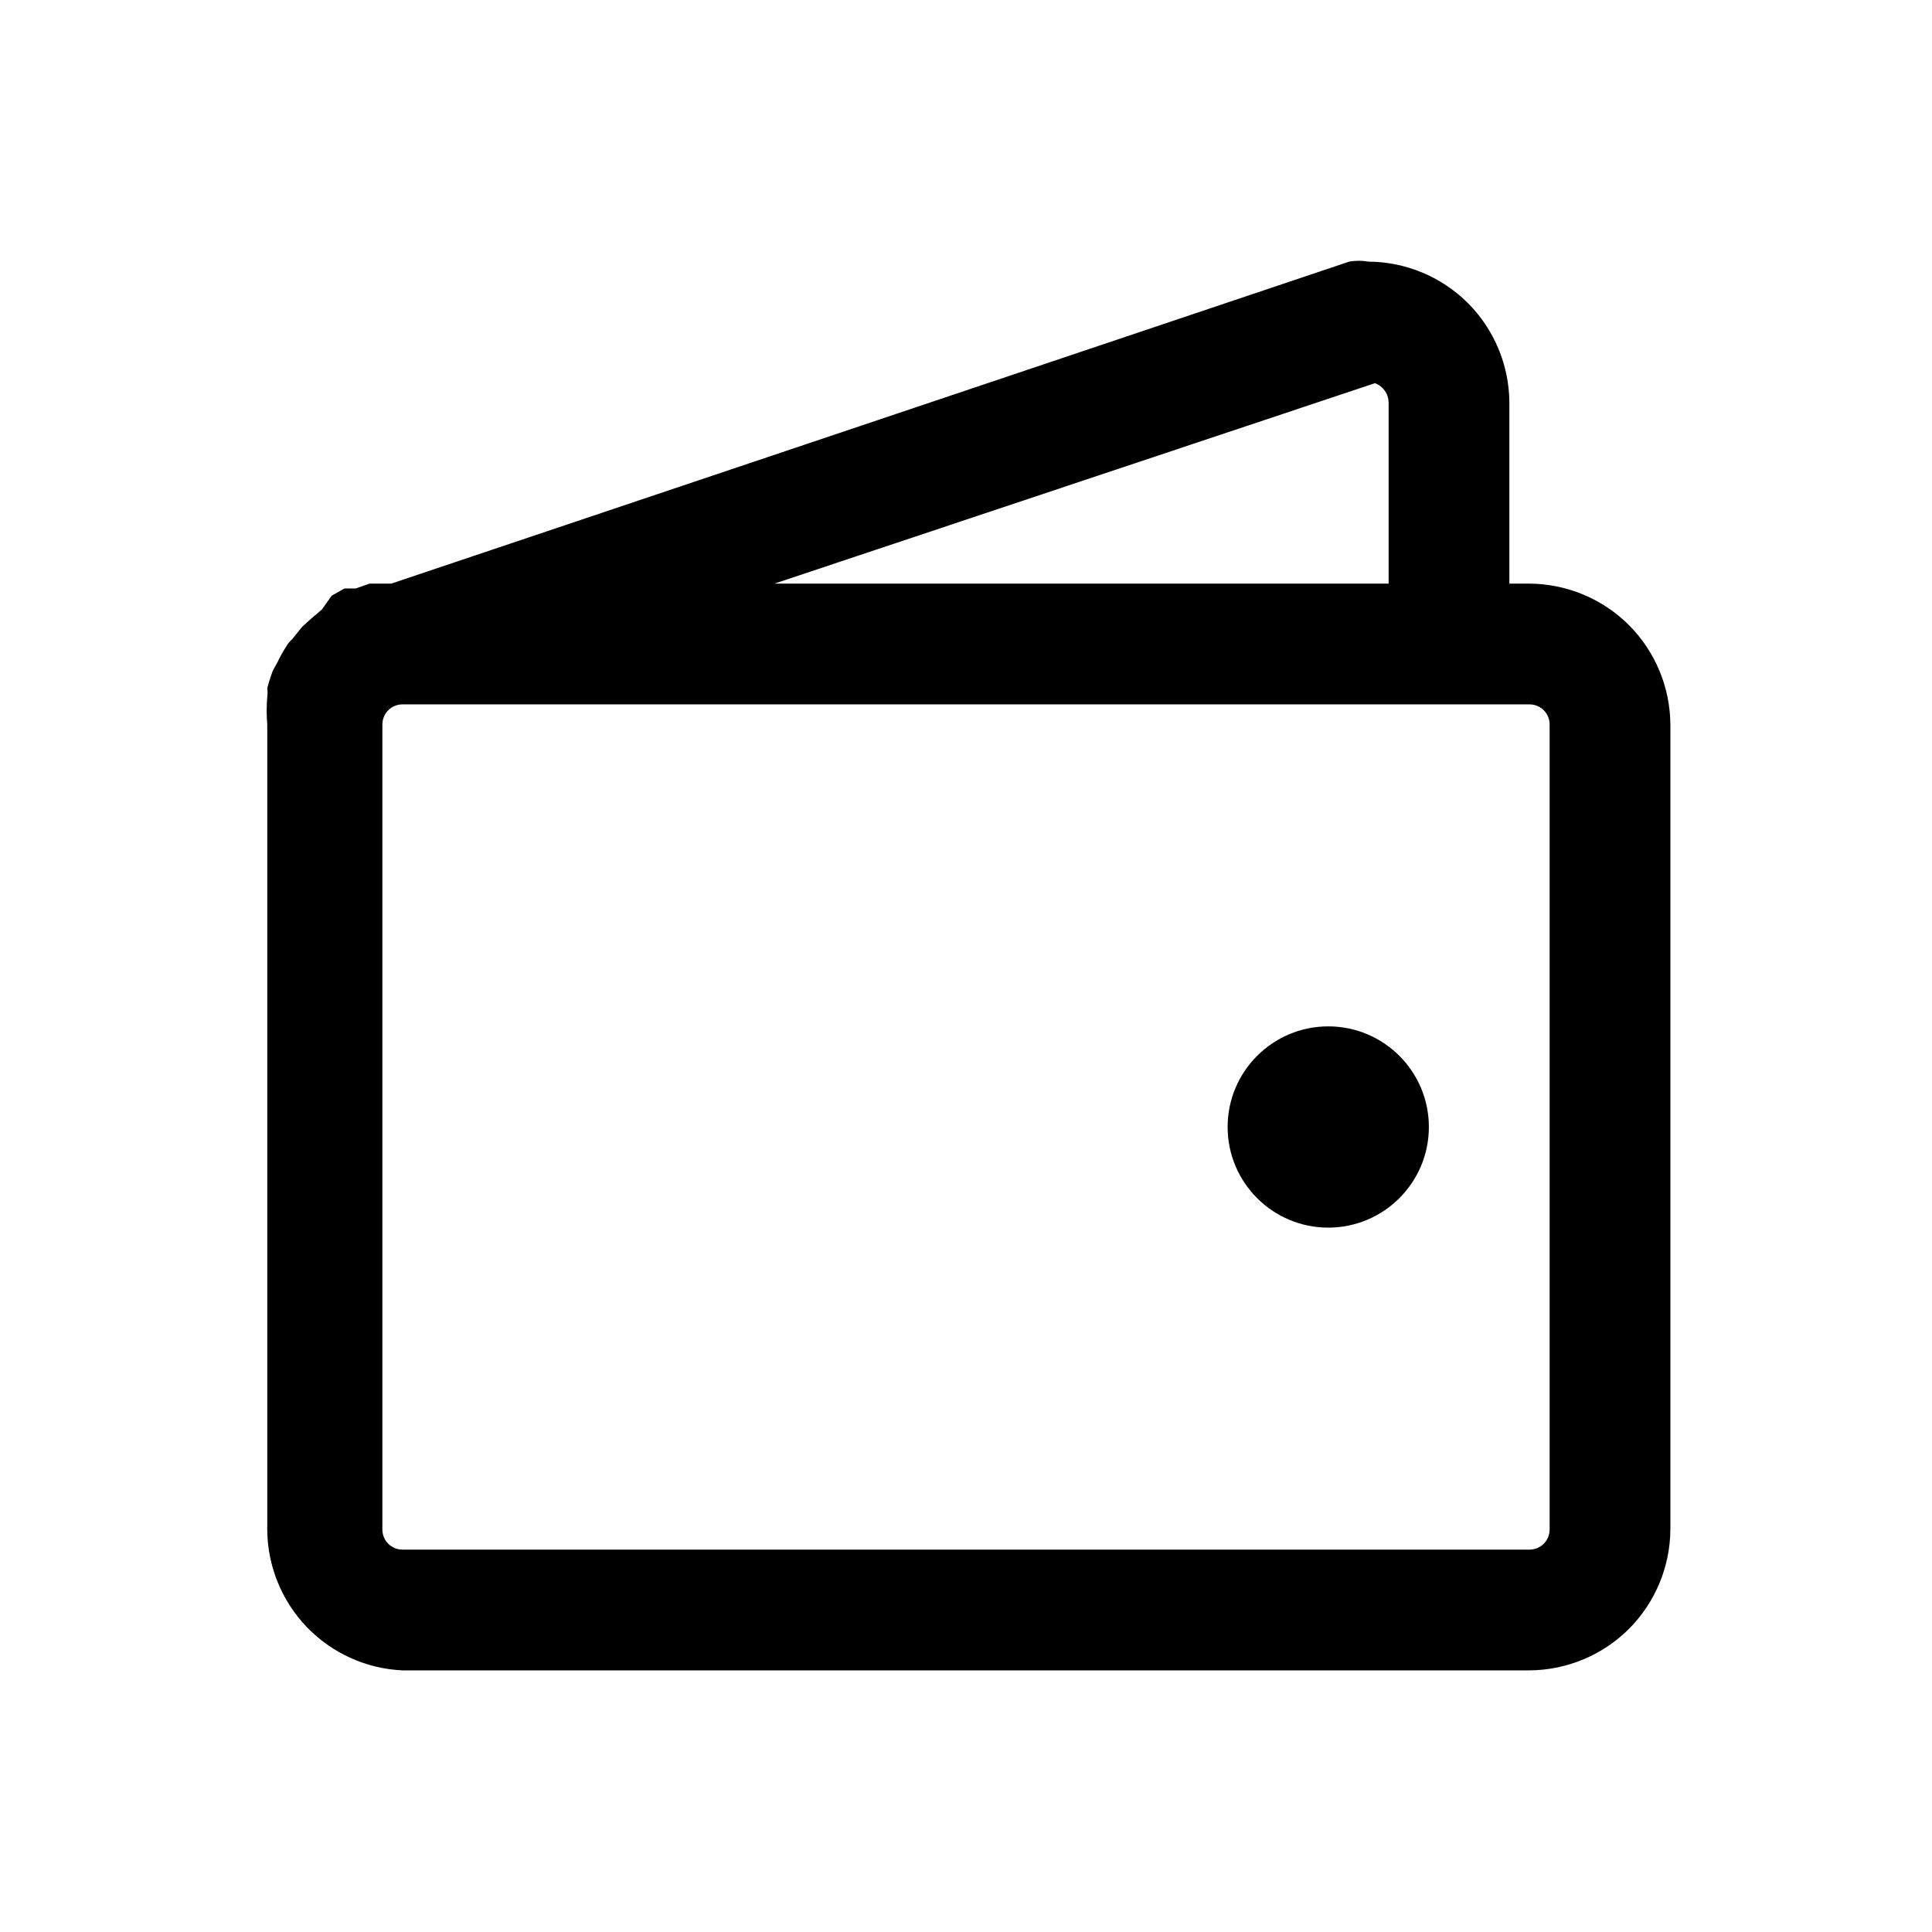
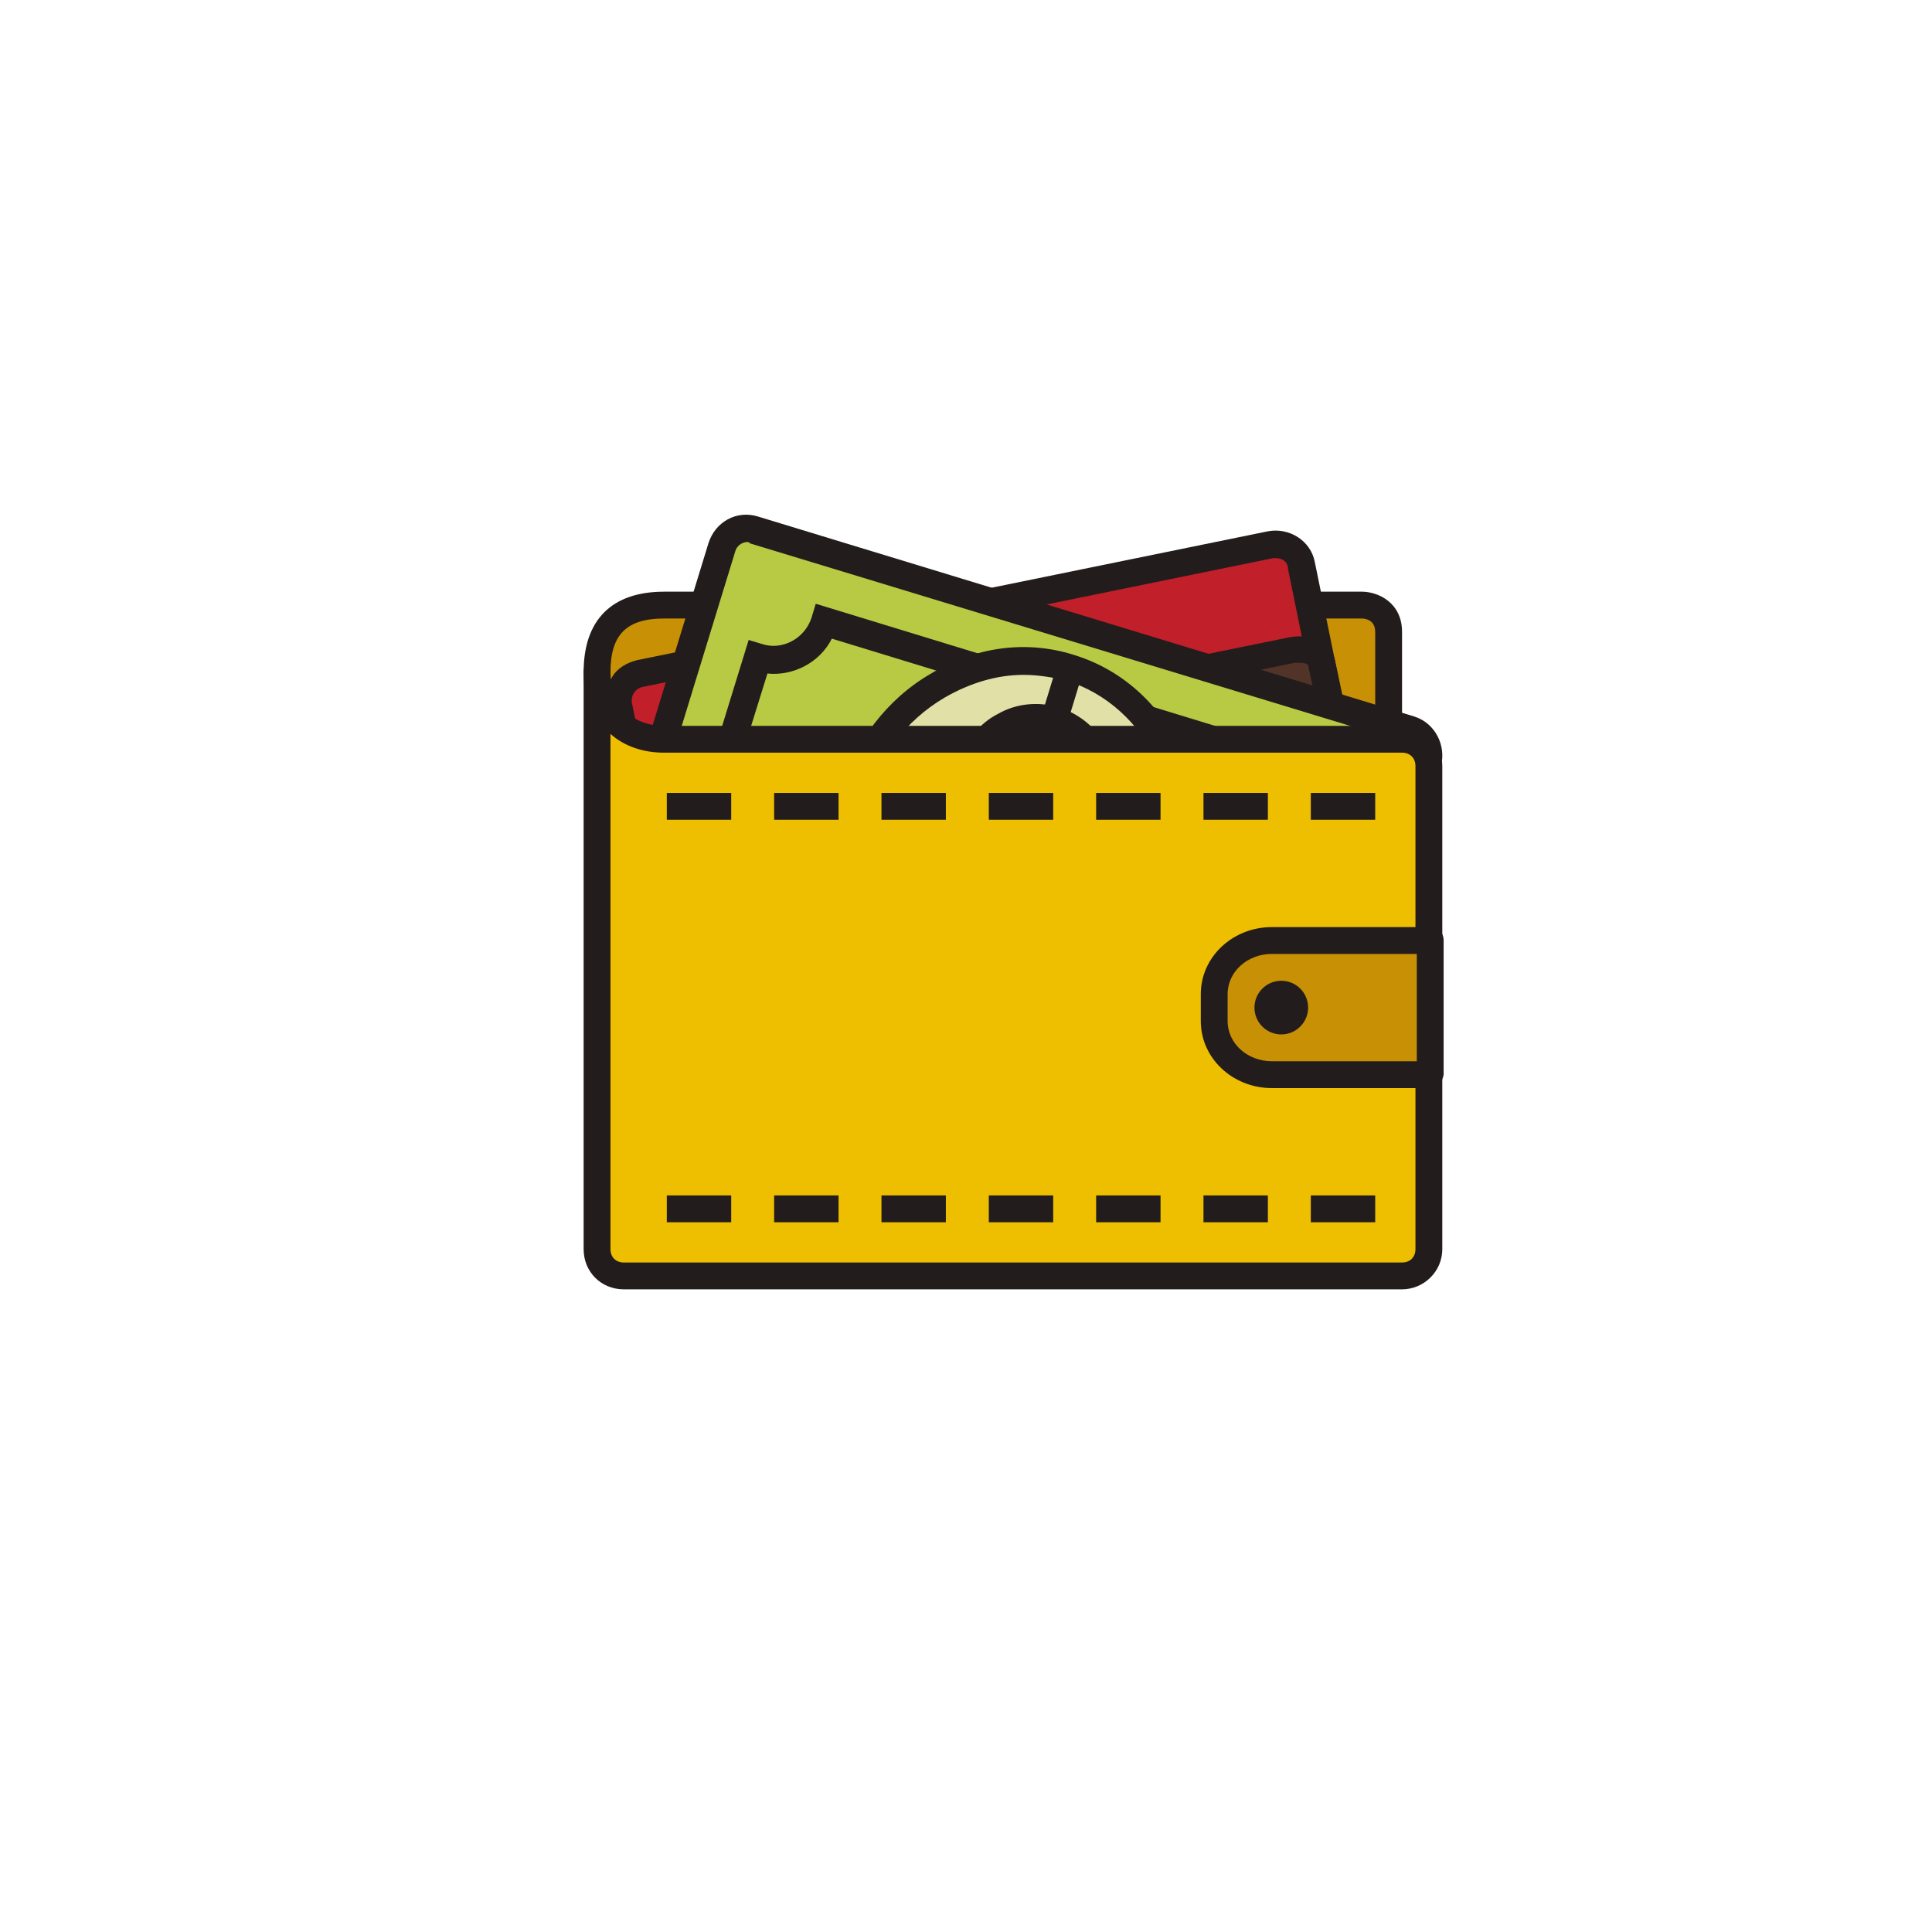
- <svg xmlns="http://www.w3.org/2000/svg" width="64px" height="64px" viewBox="0 0 24 24" fill="none">
+ <svg xmlns="http://www.w3.org/2000/svg" width="100px" height="100px" viewBox="-409.6 -409.6 1843.20 1843.20" class="icon" version="1.1" fill="#000000">
  <g id="SVGRepo_bgCarrier" stroke-width="0" />
  <g id="SVGRepo_tracerCarrier" stroke-linecap="round" stroke-linejoin="round" />
  <g id="SVGRepo_iconCarrier">
-     <path d="M19 7.25H18.75V5C18.747 4.537 18.562 4.093 18.235 3.765C17.907 3.438 17.463 3.253 17 3.25C16.921 3.236 16.839 3.236 16.76 3.25L4.86 7.25H4.75H4.59L4.42 7.31H4.28L4.12 7.4L4 7.57L3.86 7.69L3.75 7.79L3.63 7.94C3.598 7.969 3.571 8.002 3.55 8.04C3.513 8.098 3.479 8.158 3.45 8.22L3.39 8.33C3.362 8.402 3.339 8.475 3.32 8.55C3.325 8.586 3.325 8.623 3.32 8.66C3.31 8.773 3.31 8.887 3.32 9V19C3.322 19.451 3.498 19.885 3.81 20.211C4.123 20.536 4.549 20.73 5 20.75H19C19.463 20.747 19.907 20.562 20.235 20.235C20.562 19.907 20.747 19.463 20.75 19V9C20.747 8.537 20.562 8.093 20.235 7.765C19.907 7.438 19.463 7.253 19 7.25ZM17.08 4.76C17.129 4.778 17.172 4.811 17.202 4.854C17.233 4.896 17.249 4.947 17.25 5V7.25H9.62L17.08 4.76ZM19.25 19C19.25 19.066 19.224 19.13 19.177 19.177C19.13 19.224 19.066 19.25 19 19.25H5C4.934 19.25 4.87 19.224 4.823 19.177C4.776 19.13 4.75 19.066 4.75 19V9C4.75 8.934 4.776 8.87 4.823 8.823C4.87 8.776 4.934 8.75 5 8.75H19C19.066 8.75 19.13 8.776 19.177 8.823C19.224 8.87 19.25 8.934 19.25 9V19Z" fill="#000000" />
-     <path d="M16.5 15.25C17.19 15.25 17.75 14.69 17.75 14C17.75 13.31 17.19 12.75 16.5 12.75C15.81 12.75 15.25 13.31 15.25 14C15.25 14.69 15.81 15.25 16.5 15.25Z" fill="#000000" />
+     <path d="M224 295.68c-42.24 0-64-21.76-64-64s21.76-64 64-64h665.6s25.6 0 25.6 25.6v102.4h-691.2z" fill="#C89005" />
+     <path d="M915.2 308.48h-691.2c-49.92 0-76.8-26.88-76.8-76.8s26.88-76.8 76.8-76.8h665.6c15.36 0 38.4 10.24 38.4 38.4v102.4c0 7.68-6.4 12.8-12.8 12.8z m-25.6-128h-665.6c-35.84 0-51.2 15.36-51.2 51.2s15.36 51.2 51.2 51.2h678.4v-89.6c0-10.24-7.68-12.8-12.8-12.8z" fill="#231C1C" />
+     <path d="M907.52 494.08c2.56 14.08-6.4 26.88-20.48 30.72l-601.6 122.88c-14.08 2.56-26.88-6.4-30.72-20.48l-74.24-363.52c-2.56-14.08 6.4-26.88 20.48-30.72l601.6-122.88c14.08-2.56 26.88 6.4 30.72 20.48l74.24 363.52z" fill="#C11F29" />
+     <path d="M280.32 660.48c-17.92 0-33.28-12.8-37.12-30.72l-74.24-363.52c-2.56-10.24 0-20.48 5.12-29.44 5.12-8.96 14.08-14.08 24.32-16.64l601.6-122.88c20.48-3.84 40.96 8.96 44.8 29.44l74.24 363.52c3.84 20.48-8.96 40.96-29.44 44.8l-601.6 122.88c-2.56 2.56-5.12 2.56-7.68 2.56z m527.36-537.6h-2.56l-601.6 122.88c-6.4 1.28-11.52 7.68-10.24 15.36l74.24 363.52c1.28 6.4 7.68 11.52 15.36 10.24l601.6-122.88c3.84-1.28 6.4-2.56 7.68-5.12 1.28-2.56 2.56-6.4 1.28-10.24L819.2 133.12c0-6.4-5.12-10.24-11.52-10.24z" fill="#231C1C" />
+     <path d="M860.16 263.68c1.28 8.96-7.68 19.2-21.76 21.76l-601.6 122.88c-14.08 2.56-26.88-2.56-28.16-11.52l-8.96-42.24c-1.28-8.96 7.68-19.2 21.76-21.76l601.6-122.88c14.08-2.56 26.88 2.56 28.16 11.52l8.96 42.24z" fill="#513328" />
+     <path d="M229.12 422.4c-16.64 0-30.72-8.96-33.28-23.04l-8.96-40.96c-3.84-16.64 10.24-33.28 32-37.12l601.6-122.88c20.48-3.84 39.68 5.12 43.52 21.76l8.96 42.24c3.84 16.64-10.24 33.28-32 37.12l-601.6 122.88h-10.24z m601.6-199.68h-5.12l-601.6 122.88c-7.68 1.28-11.52 5.12-11.52 7.68l8.96 40.96c1.28 1.28 6.4 2.56 12.8 1.28l601.6-122.88c7.68-1.28 11.52-5.12 11.52-6.4l-8.96-40.96c0-1.28-2.56-2.56-7.68-2.56zM513.114 482.893l112.845-23.181 5.158 25.088-112.858 23.168zM448.077 548.275l263.322-54.08 5.146 25.088-263.322 54.08z" fill="#231C1C" />
+     <path d="M839.68 686.08c-3.84 14.08-17.92 21.76-32 16.64L183.04 512c-12.8-3.84-20.48-17.92-16.64-32l112.64-367.36c3.84-14.08 17.92-21.76 32-16.64l625.92 190.72c12.8 3.84 20.48 17.92 16.64 32l-113.92 367.36z" fill="#B8CA43" />
+     <path d="M815.36 718.08c-3.84 0-7.68 0-11.52-1.28L179.2 524.8c-10.24-2.56-17.92-10.24-23.04-19.2-5.12-8.96-5.12-19.2-2.56-29.44l112.64-367.36c6.4-20.48 26.88-32 47.36-25.6l625.92 190.72c20.48 6.4 30.72 28.16 25.6 47.36l-112.64 367.36c-2.56 10.24-8.96 17.92-17.92 23.04-6.4 3.84-12.8 6.4-19.2 6.4z m-512-610.56c-5.12 0-10.24 3.84-11.52 8.96L179.2 483.84c-1.28 3.84-1.28 6.4 1.28 10.24 1.28 2.56 3.84 5.12 7.68 6.4L812.8 691.2c2.56 1.28 6.4 0 8.96-1.28 2.56-1.28 5.12-3.84 6.4-7.68l112.64-367.36c2.56-6.4-1.28-14.08-7.68-15.36l-627.2-190.72c-1.28-1.28-1.28-1.28-2.56-1.28z" fill="#231C1C" />
+     <path d="M806.4 582.4l60.16-195.84c-26.88-7.68-40.96-37.12-33.28-64L375.04 183.04c-7.68 26.88-37.12 42.24-62.72 34.56l-60.16 195.84c26.88 7.68 40.96 37.12 33.28 64L742.4 616.96c8.96-26.88 37.12-42.24 64-34.56z" fill="#B8CA43" />
+     <path d="M751.36 632.32L270.08 485.12l3.84-12.8c2.56-10.24 2.56-20.48-2.56-29.44-5.12-8.96-12.8-15.36-21.76-17.92l-12.8-3.84 67.84-220.16 12.8 3.84c19.2 6.4 40.96-5.12 47.36-25.6l3.84-12.8 481.28 147.2-3.84 12.8c-2.56 10.24-2.56 20.48 2.56 29.44 5.12 8.96 12.8 15.36 21.76 17.92l12.8 3.84-67.84 220.16-12.8-3.84c-19.2-6.4-40.96 5.12-47.36 25.6l-3.84 12.8zM300.8 468.48l435.2 133.12c11.52-23.04 35.84-35.84 61.44-33.28l53.76-174.08c-10.24-6.4-19.2-15.36-25.6-25.6-6.4-11.52-7.68-23.04-6.4-35.84L384 199.68c-11.52 23.04-37.12 35.84-61.44 33.28L268.8 405.76c10.24 6.4 19.2 15.36 25.6 25.6 5.12 11.52 7.68 24.32 6.4 37.12z" fill="#231C1C" />
+     <path d="M506.441 571.151a163.84 179.2 17.002 1 0 104.798-342.736 163.84 179.2 17.002 1 0-104.798 342.736Z" fill="#E1E0A6" />
+     <path d="M550.4 590.08c-15.36 0-32-2.56-47.36-7.68-44.8-14.08-81.92-46.08-103.68-90.88-20.48-44.8-24.32-96-8.96-144.64 15.36-48.64 46.08-89.6 88.32-113.92 42.24-25.6 90.88-32 135.68-17.92 93.44 28.16 143.36 134.4 112.64 235.52-24.32 84.48-98.56 139.52-176.64 139.52z m16.64-355.84c-25.6 0-51.2 7.68-75.52 21.76-37.12 21.76-64 57.6-76.8 99.84s-10.24 87.04 7.68 125.44c17.92 38.4 48.64 65.28 87.04 76.8 79.36 24.32 166.4-26.88 193.28-115.2 26.88-88.32-16.64-179.2-96-203.52-11.52-2.56-25.6-5.12-39.68-5.12z" fill="#231C1C" />
+     <path d="M494.246 567.411l104.653-342.784 24.486 7.475-104.653 342.784z" fill="#231C1C" />
+     <path d="M540.16 537.6c-7.68 0-14.08-1.28-21.76-3.84-20.48-6.4-37.12-20.48-46.08-39.68-7.68-17.92-8.96-37.12-3.84-55.04l24.32 7.68c-3.84 12.8-2.56 25.6 2.56 37.12 6.4 12.8 16.64 23.04 30.72 26.88 26.88 7.68 55.04-7.68 62.72-34.56 7.68-26.88-6.4-55.04-33.28-64-39.68-12.8-62.72-55.04-49.92-96 6.4-19.2 19.2-35.84 37.12-44.8 17.92-10.24 38.4-11.52 57.6-6.4 19.2 6.4 35.84 19.2 44.8 37.12 8.96 17.92 11.52 38.4 5.12 58.88l-24.32-7.68c3.84-12.8 2.56-26.88-3.84-38.4-6.4-11.52-16.64-20.48-29.44-24.32-12.8-3.84-26.88-2.56-38.4 3.84-11.52 6.4-20.48 16.64-24.32 30.72-7.68 26.88 6.4 55.04 33.28 64 39.68 12.8 62.72 55.04 49.92 96-10.24 30.72-40.96 52.48-72.96 52.48z" fill="#231C1C" />
+     <path d="M953.6 782.08c0 14.08-11.52 25.6-25.6 25.6h-742.4c-14.08 0-25.6-11.52-25.6-25.6v-550.4c0 38.4 25.6 64 64 64h704c14.08 0 25.6 11.52 25.6 25.6v460.8z" fill="#EEBE00" />
+     <path d="M928 820.48h-742.4c-21.76 0-38.4-16.64-38.4-38.4v-550.4c0-7.68 5.12-12.8 12.8-12.8s12.8 5.12 12.8 12.8c0 30.72 20.48 51.2 51.2 51.2h704c21.76 0 38.4 16.64 38.4 38.4v460.8c0 21.76-17.92 38.4-38.4 38.4z m-755.2-529.92v491.52c0 7.68 5.12 12.8 12.8 12.8h742.4c7.68 0 12.8-5.12 12.8-12.8v-460.8c0-7.68-5.12-12.8-12.8-12.8h-704c-20.48 0-38.4-6.4-51.2-17.92z" fill="#231C1C" />
+     <path d="M953.6 615.68H803.84c-30.72 0-55.04-23.04-55.04-51.2v-25.6c0-28.16 24.32-51.2 55.04-51.2h151.04v128z" fill="#C89005" />
+     <path d="M953.6 628.48H803.84c-37.12 0-67.84-28.16-67.84-64v-25.6c0-35.84 30.72-64 67.84-64h151.04c7.68 0 12.8 5.12 12.8 12.8v128c-1.28 7.68-6.4 12.8-14.08 12.8z m-149.76-128c-23.04 0-42.24 16.64-42.24 38.4v25.6c0 21.76 19.2 38.4 42.24 38.4h138.24v-102.4H803.84z" fill="#231C1C" />
+     <path d="M226.56 346.88h61.44v25.6h-61.44z" fill="#231C1C" />
+     <path d="M328.96 346.88h61.44v25.6h-61.44z" fill="#231C1C" />
+     <path d="M431.36 346.88h61.44v25.6h-61.44z" fill="#231C1C" />
+     <path d="M533.76 346.88h61.44v25.6h-61.44z" fill="#231C1C" />
+     <path d="M636.16 346.88h61.44v25.6h-61.44z" fill="#231C1C" />
+     <path d="M738.56 346.88h61.44v25.6h-61.44z" fill="#231C1C" />
+     <path d="M840.96 346.88h61.44v25.6h-61.44z" fill="#231C1C" />
+     <path d="M226.56 730.88h61.44v25.6h-61.44z" fill="#231C1C" />
+     <path d="M328.96 730.88h61.44v25.6h-61.44z" fill="#231C1C" />
+     <path d="M431.36 730.88h61.44v25.6h-61.44z" fill="#231C1C" />
+     <path d="M533.76 730.88h61.44v25.6h-61.44z" fill="#231C1C" />
+     <path d="M636.16 730.88h61.44v25.6h-61.44z" fill="#231C1C" />
+     <path d="M738.56 730.88h61.44v25.6h-61.44z" fill="#231C1C" />
+     <path d="M840.96 730.88h61.44v25.6h-61.44z" fill="#231C1C" />
+     <path d="M812.8 551.68m-25.6 0a25.6 25.6 0 1 0 51.2 0 25.6 25.6 0 1 0-51.2 0Z" fill="#231C1C" />
  </g>
</svg>
